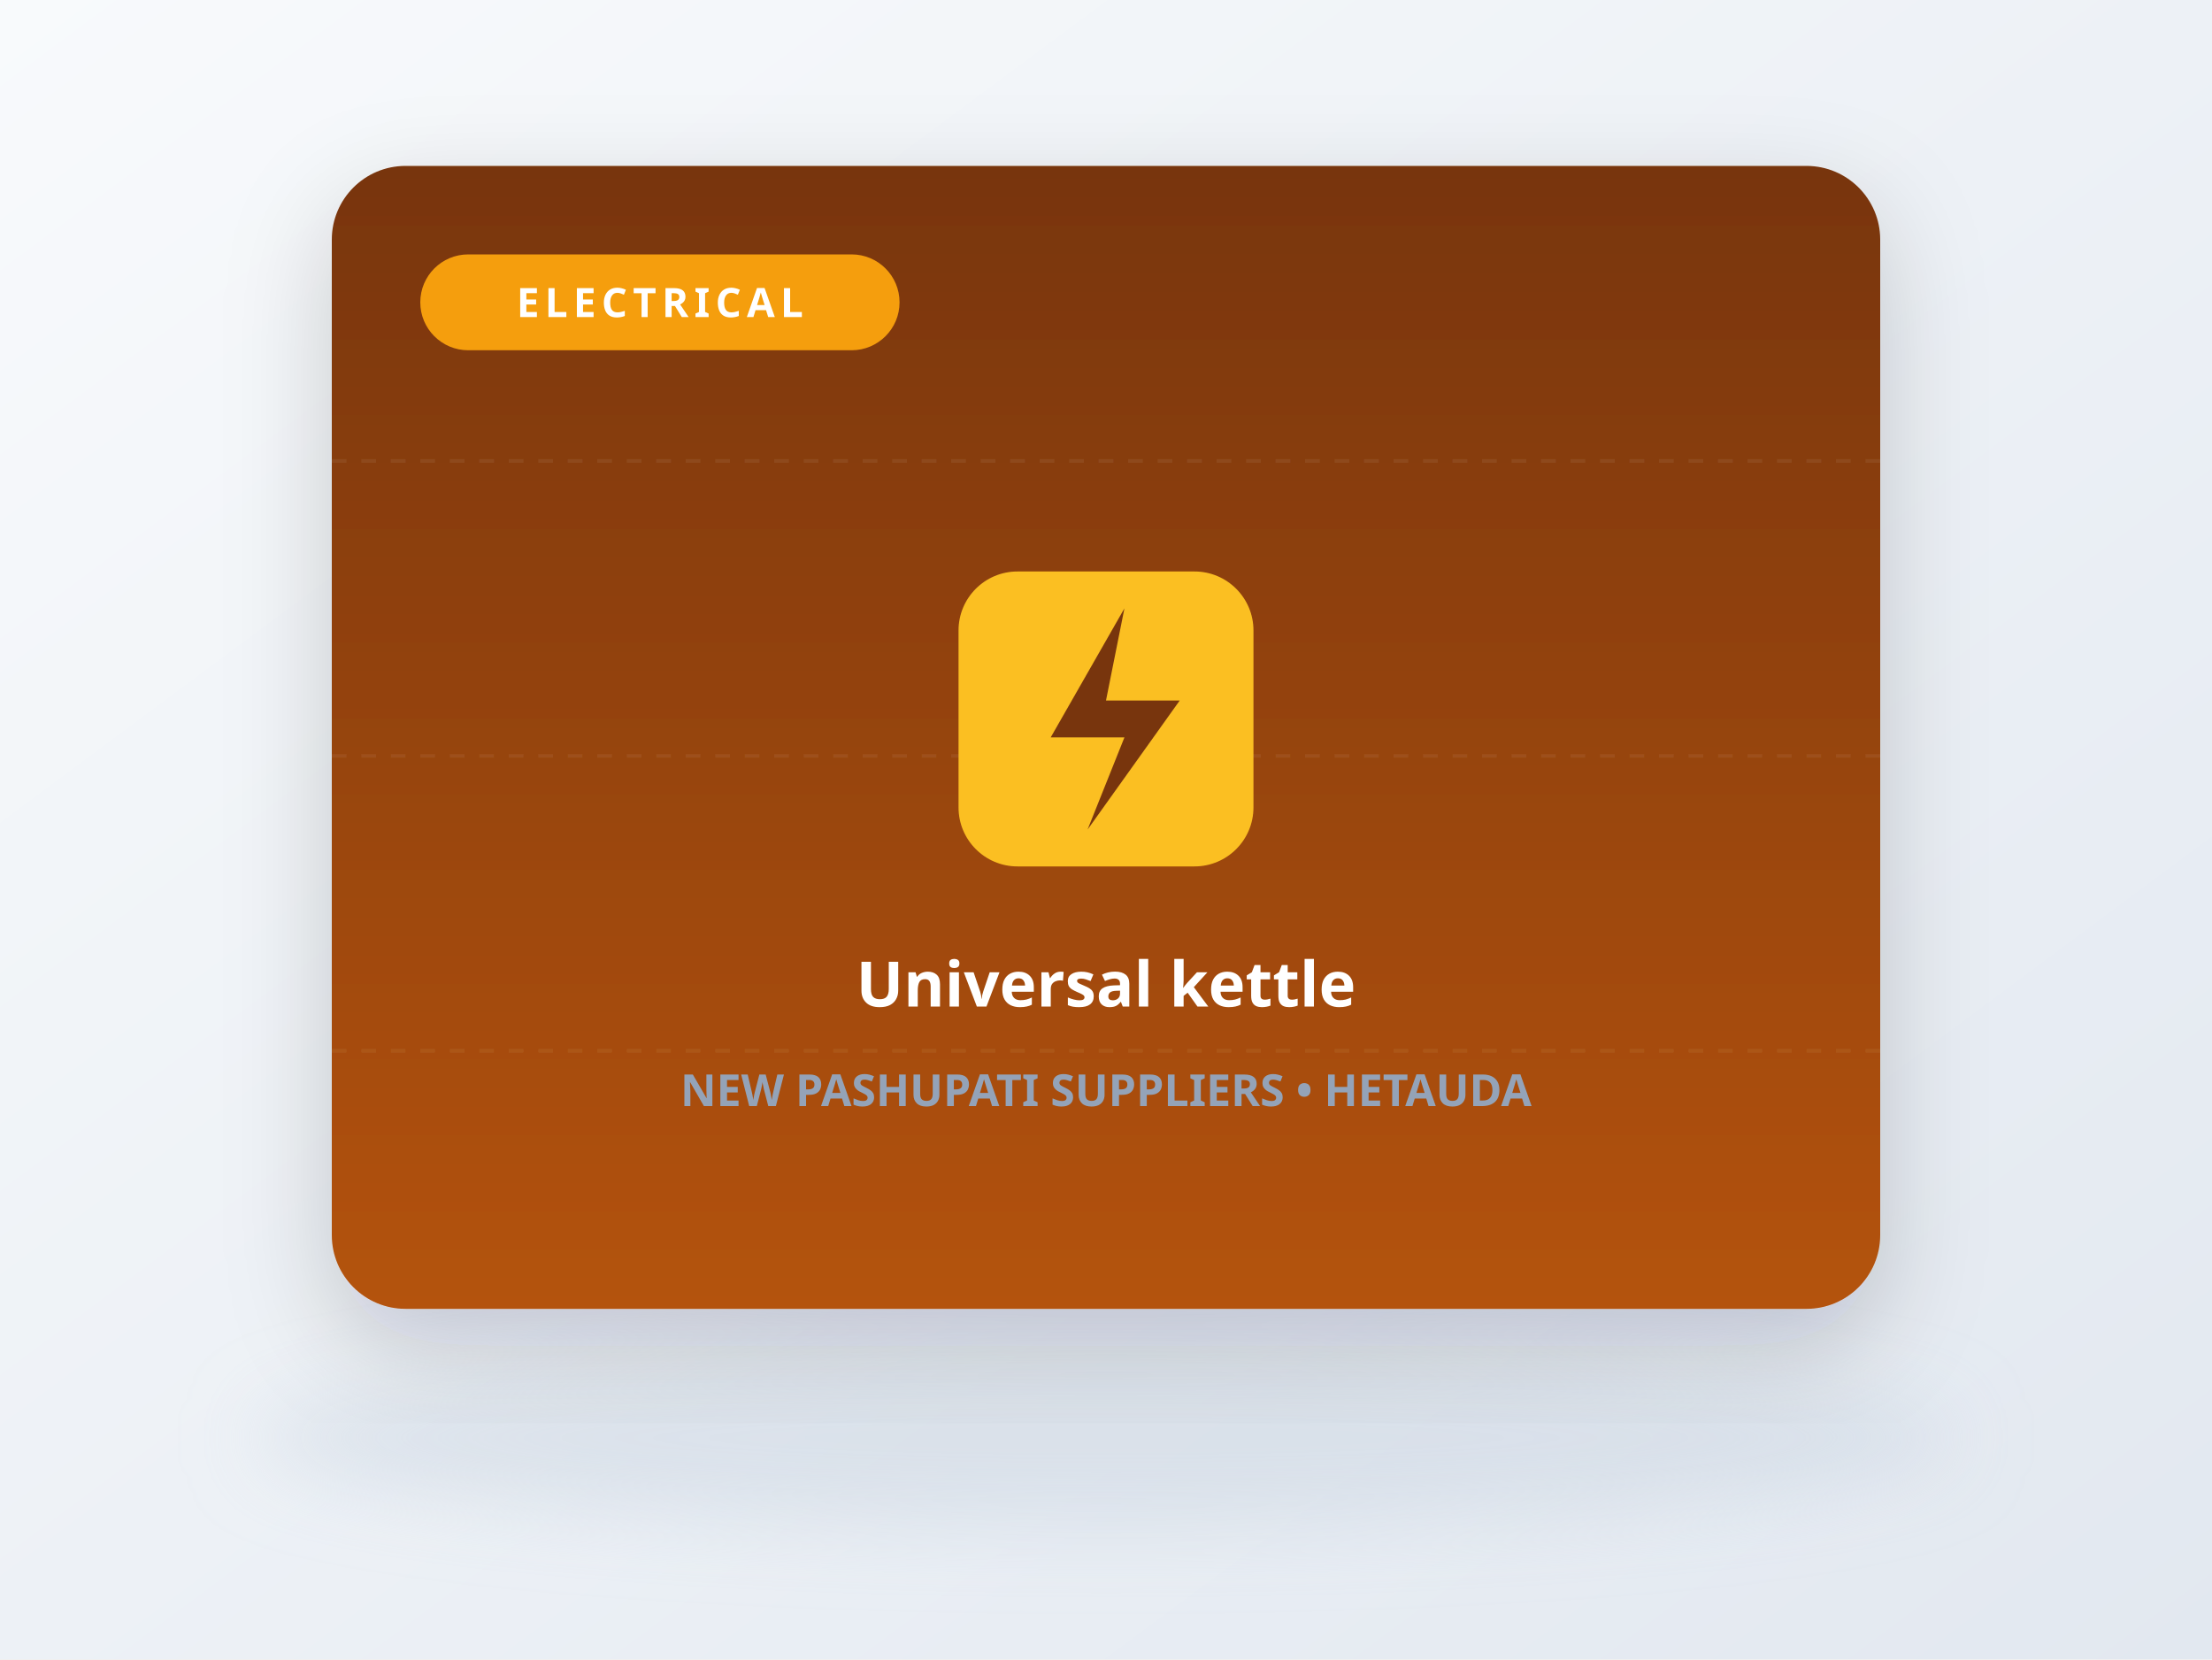
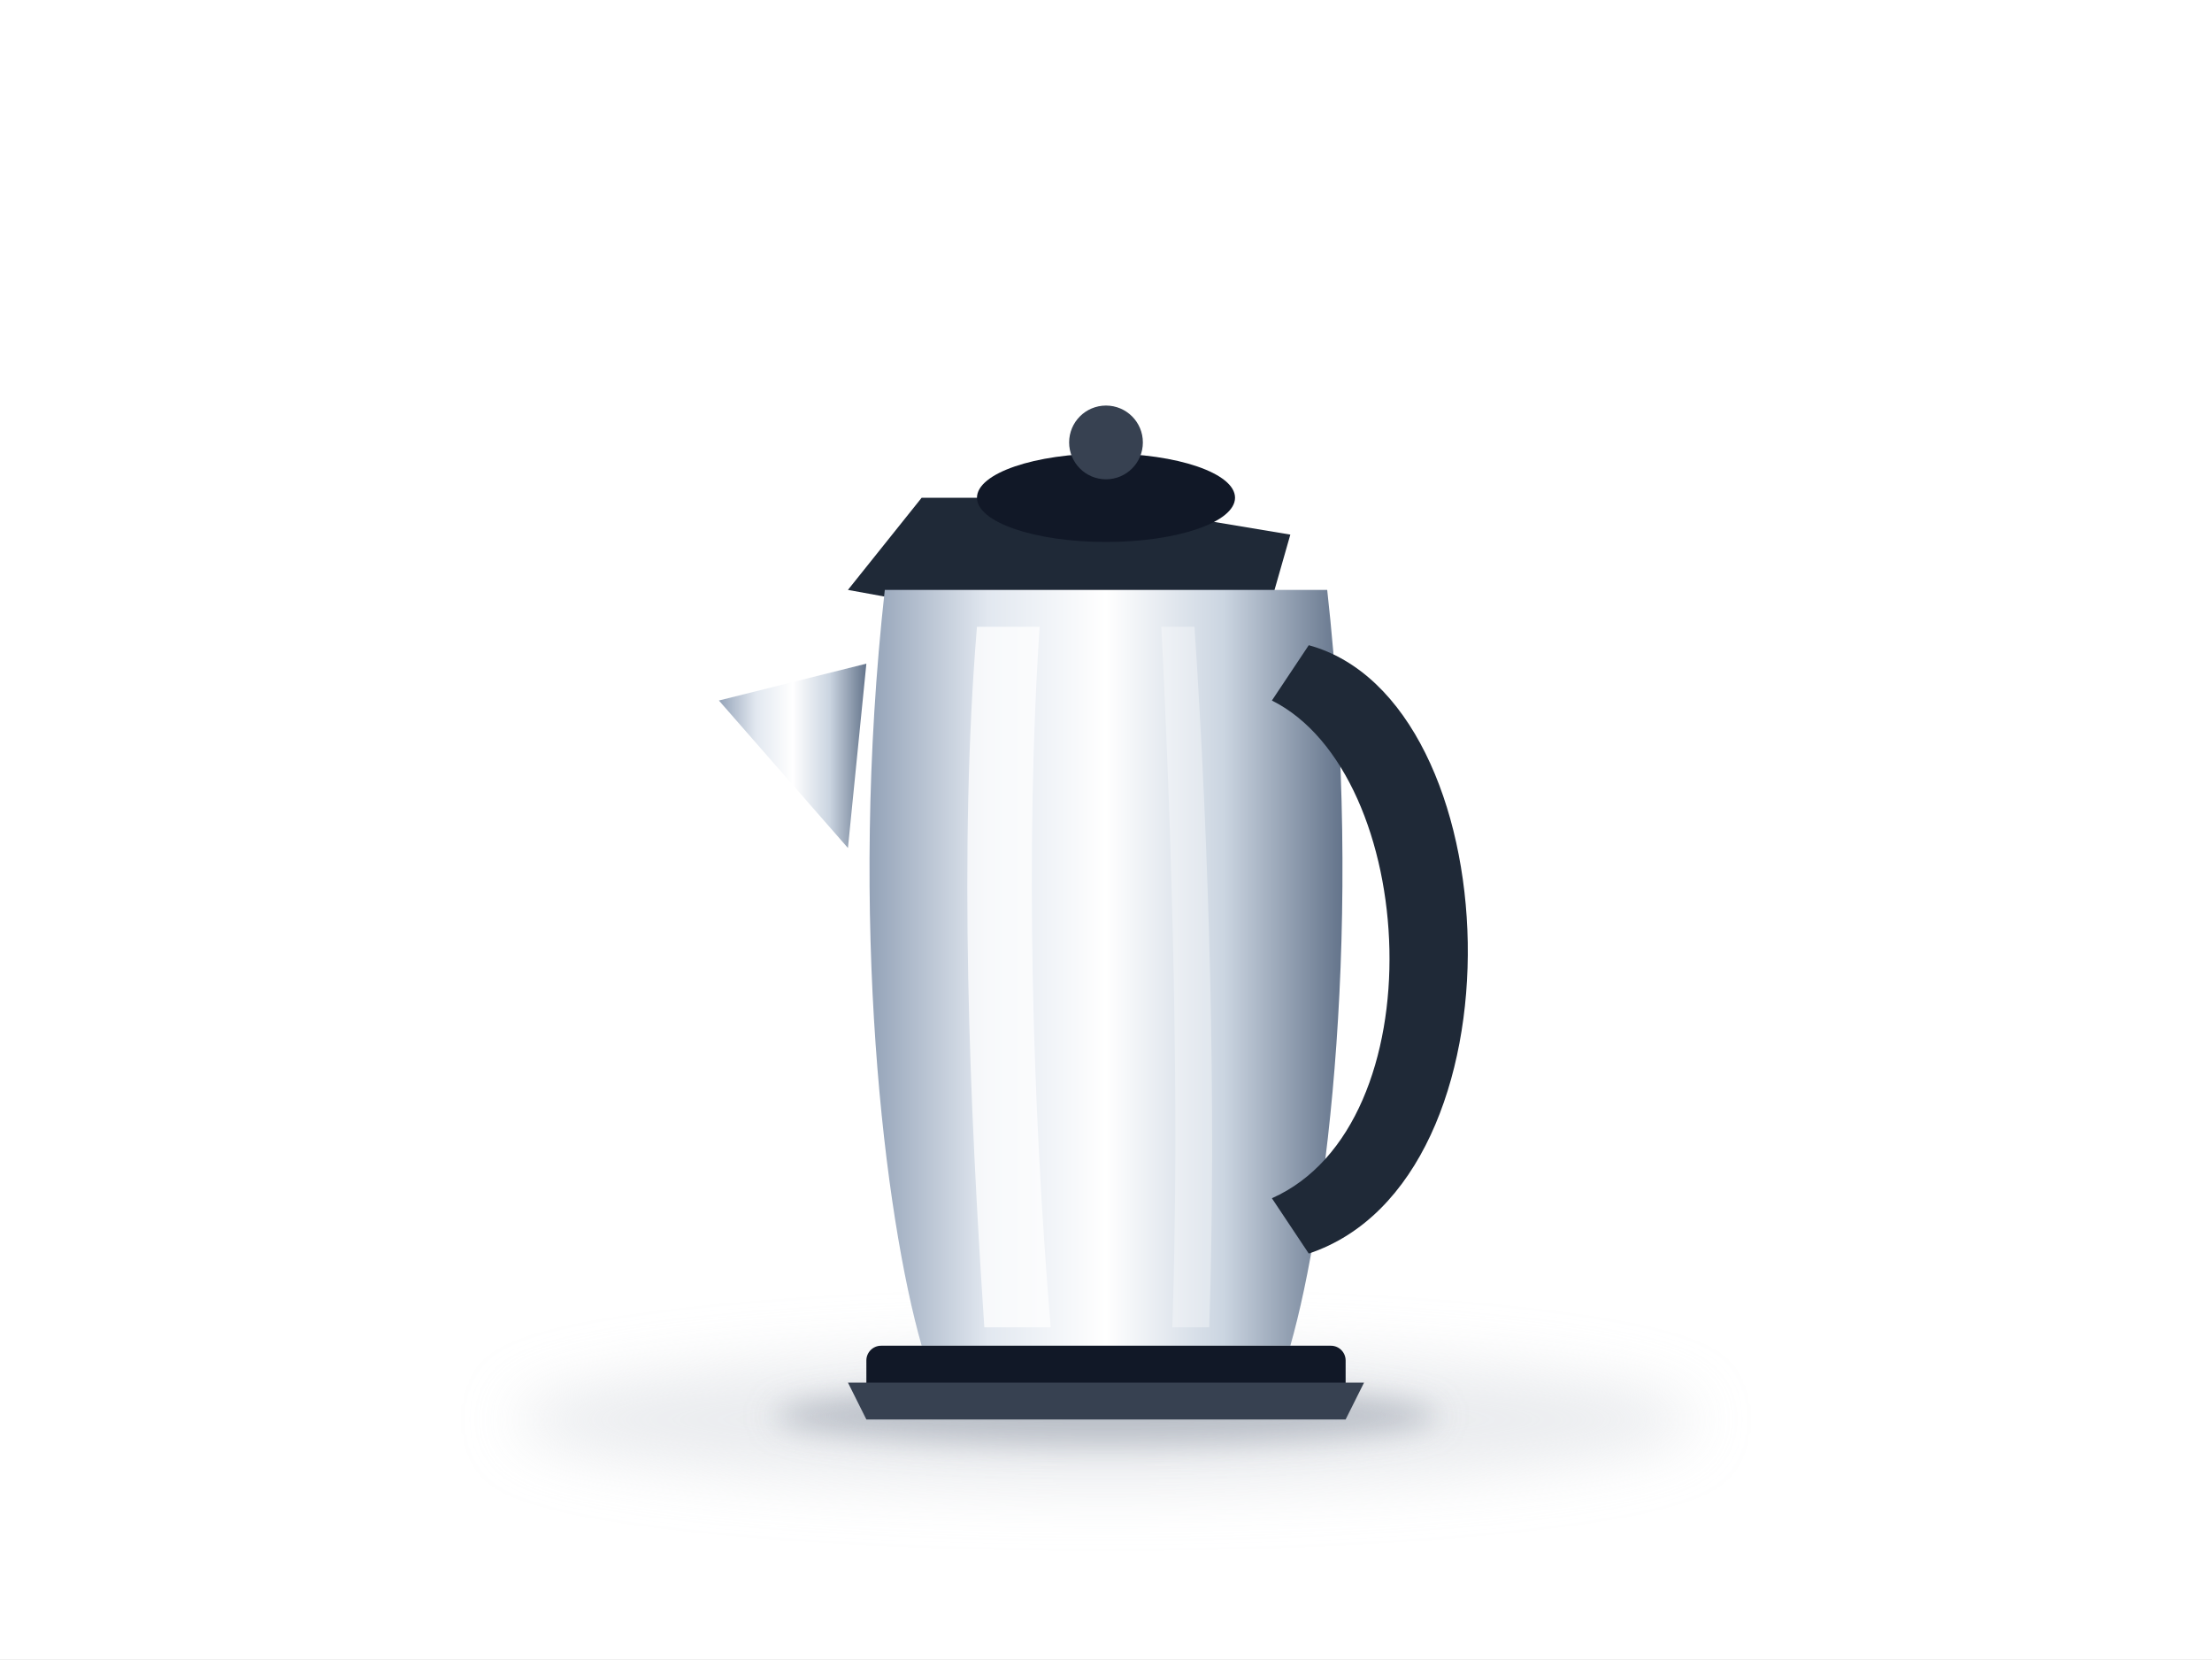
<svg xmlns="http://www.w3.org/2000/svg" viewBox="0 0 600 450" width="600" height="450">
  <defs>
-     <linearGradient id="bgGrad" x1="0%" y1="0%" x2="100%" y2="100%">
-       <stop offset="0%" stop-color="#F8FAFC" />
+     <linearGradient id="metalGrad" x1="0%" y1="0%" x2="100%" y2="0%">
+       <stop offset="0%" stop-color="#94A3B8" />
+       <stop offset="25%" stop-color="#E2E8F0" />
+       <stop offset="50%" stop-color="#FFFFFF" />
+       <stop offset="75%" stop-color="#CBD5E1" />
+       <stop offset="100%" stop-color="#64748B" />
+     </linearGradient>
+     <linearGradient id="chromeGrad" x1="0%" y1="0%" x2="0%" y2="100%">
+       <stop offset="0%" stop-color="#FFFFFF" />
+       <stop offset="35%" stop-color="#CBD5E1" />
+       <stop offset="70%" stop-color="#94A3B8" />
      <stop offset="100%" stop-color="#E2E8F0" />
    </linearGradient>
-     <linearGradient id="cardGrad" x1="0%" y1="0%" x2="0%" y2="100%">
-       <stop offset="0%" stop-color="#78350F" />
+     <linearGradient id="brassGrad" x1="0%" y1="0%" x2="100%" y2="100%">
+       <stop offset="0%" stop-color="#FDE68A" />
+       <stop offset="30%" stop-color="#F59E0B" />
+       <stop offset="70%" stop-color="#D97706" />
      <stop offset="100%" stop-color="#B45309" />
    </linearGradient>
-     <filter id="shadow" x="-10%" y="-10%" width="120%" height="120%">
-       <feDropShadow dx="0" dy="10" stdDeviation="14" flood-color="#0F172A" flood-opacity="0.18" />
-     </filter>
+     <linearGradient id="nonstickGrad" x1="0%" y1="0%" x2="100%" y2="100%">
+       <stop offset="0%" stop-color="#262626" />
+       <stop offset="50%" stop-color="#171717" />
+       <stop offset="100%" stop-color="#0A0A0A" />
+     </linearGradient>
+     <linearGradient id="strawGrad" x1="0%" y1="0%" x2="100%" y2="0%">
+       <stop offset="0%" stop-color="#D97706" />
+       <stop offset="50%" stop-color="#FDE68A" />
+       <stop offset="100%" stop-color="#B45309" />
+     </linearGradient>
  </defs>
-   <rect width="600" height="450" fill="url(#bgGrad)" />
-   <ellipse cx="300" cy="390" rx="230" ry="24" fill="#CBD5E1" opacity="0.5" filter="blur(10px)" />
-   <g transform="translate(90, 45)" filter="url(#shadow)">
-     <rect width="420" height="310" rx="20" fill="url(#cardGrad)" />
-     <line x1="0" y1="80" x2="420" y2="80" stroke="#FFFFFF" stroke-opacity="0.06" stroke-dasharray="4,4" />
-     <line x1="0" y1="160" x2="420" y2="160" stroke="#FFFFFF" stroke-opacity="0.06" stroke-dasharray="4,4" />
-     <line x1="0" y1="240" x2="420" y2="240" stroke="#FFFFFF" stroke-opacity="0.06" stroke-dasharray="4,4" />
-     <rect x="24" y="24" width="130" height="26" rx="13" fill="#F59E0B" />
-     <text x="89" y="41" font-family="system-ui, sans-serif" font-size="11" font-weight="800" fill="#FFFFFF" text-anchor="middle" letter-spacing="1.5">ELECTRICAL</text>
-     <g transform="translate(10, 10)">
-       <rect x="160" y="100" width="80" height="80" rx="16" fill="#FBBF24" />
-       <path d="M 205 110 L 185 145 L 205 145 L 195 170 L 220 135 L 200 135 Z" fill="#78350F" />
-     </g>
-     <text x="210" y="228" font-family="system-ui, sans-serif" font-size="17" font-weight="800" fill="#FFFFFF" text-anchor="middle">Universal kettle</text>
-     <text x="210" y="255" font-family="system-ui, sans-serif" font-size="12" font-weight="600" fill="#94A3B8" text-anchor="middle">NEW PASHUPATI SUPPLIERS • HETAUDA</text>
+   <rect width="600" height="450" fill="#FFFFFF" />
+   <ellipse cx="300" cy="385" rx="160" ry="18" fill="#D1D5DB" opacity="0.45" filter="blur(8px)" />
+   <ellipse cx="300" cy="384" rx="90" ry="8" fill="#9CA3AF" opacity="0.6" filter="blur(4px)" />
+   <g id="product-artwork">
+     <path d="M 230 160 L 250 135 L 290 135 L 350 145 L 340 180 Z" fill="#1F2937" />
+     <path d="M 240 160 C 230 250 240 330 250 365 L 350 365 C 360 330 370 250 360 160 Z" fill="url(#metalGrad)" />
+     <path d="M 265 170 C 260 230 263 300 267 360 L 285 360 C 280 300 278 230 282 170 Z" fill="#FFFFFF" opacity="0.75" />
+     <path d="M 315 170 C 318 230 320 300 318 360 L 328 360 C 330 300 328 230 324 170 Z" fill="#FFFFFF" opacity="0.35" />
+     <path d="M 235 180 L 195 190 L 230 230 Z" fill="url(#metalGrad)" />
+     <path d="M 355 175 C 410 190 415 320 355 340 L 345 325 C 390 305 385 210 345 190 Z" fill="#1F2937" />
+     <ellipse cx="300" cy="135" rx="35" ry="12" fill="#111827" />
+     <circle cx="300" cy="120" r="10" fill="#374151" />
+     <rect x="235" y="365" width="130" height="15" rx="4" fill="#111827" />
+     <path d="M 230 375 L 370 375 L 365 385 L 235 385 Z" fill="#374151" />
  </g>
</svg>
